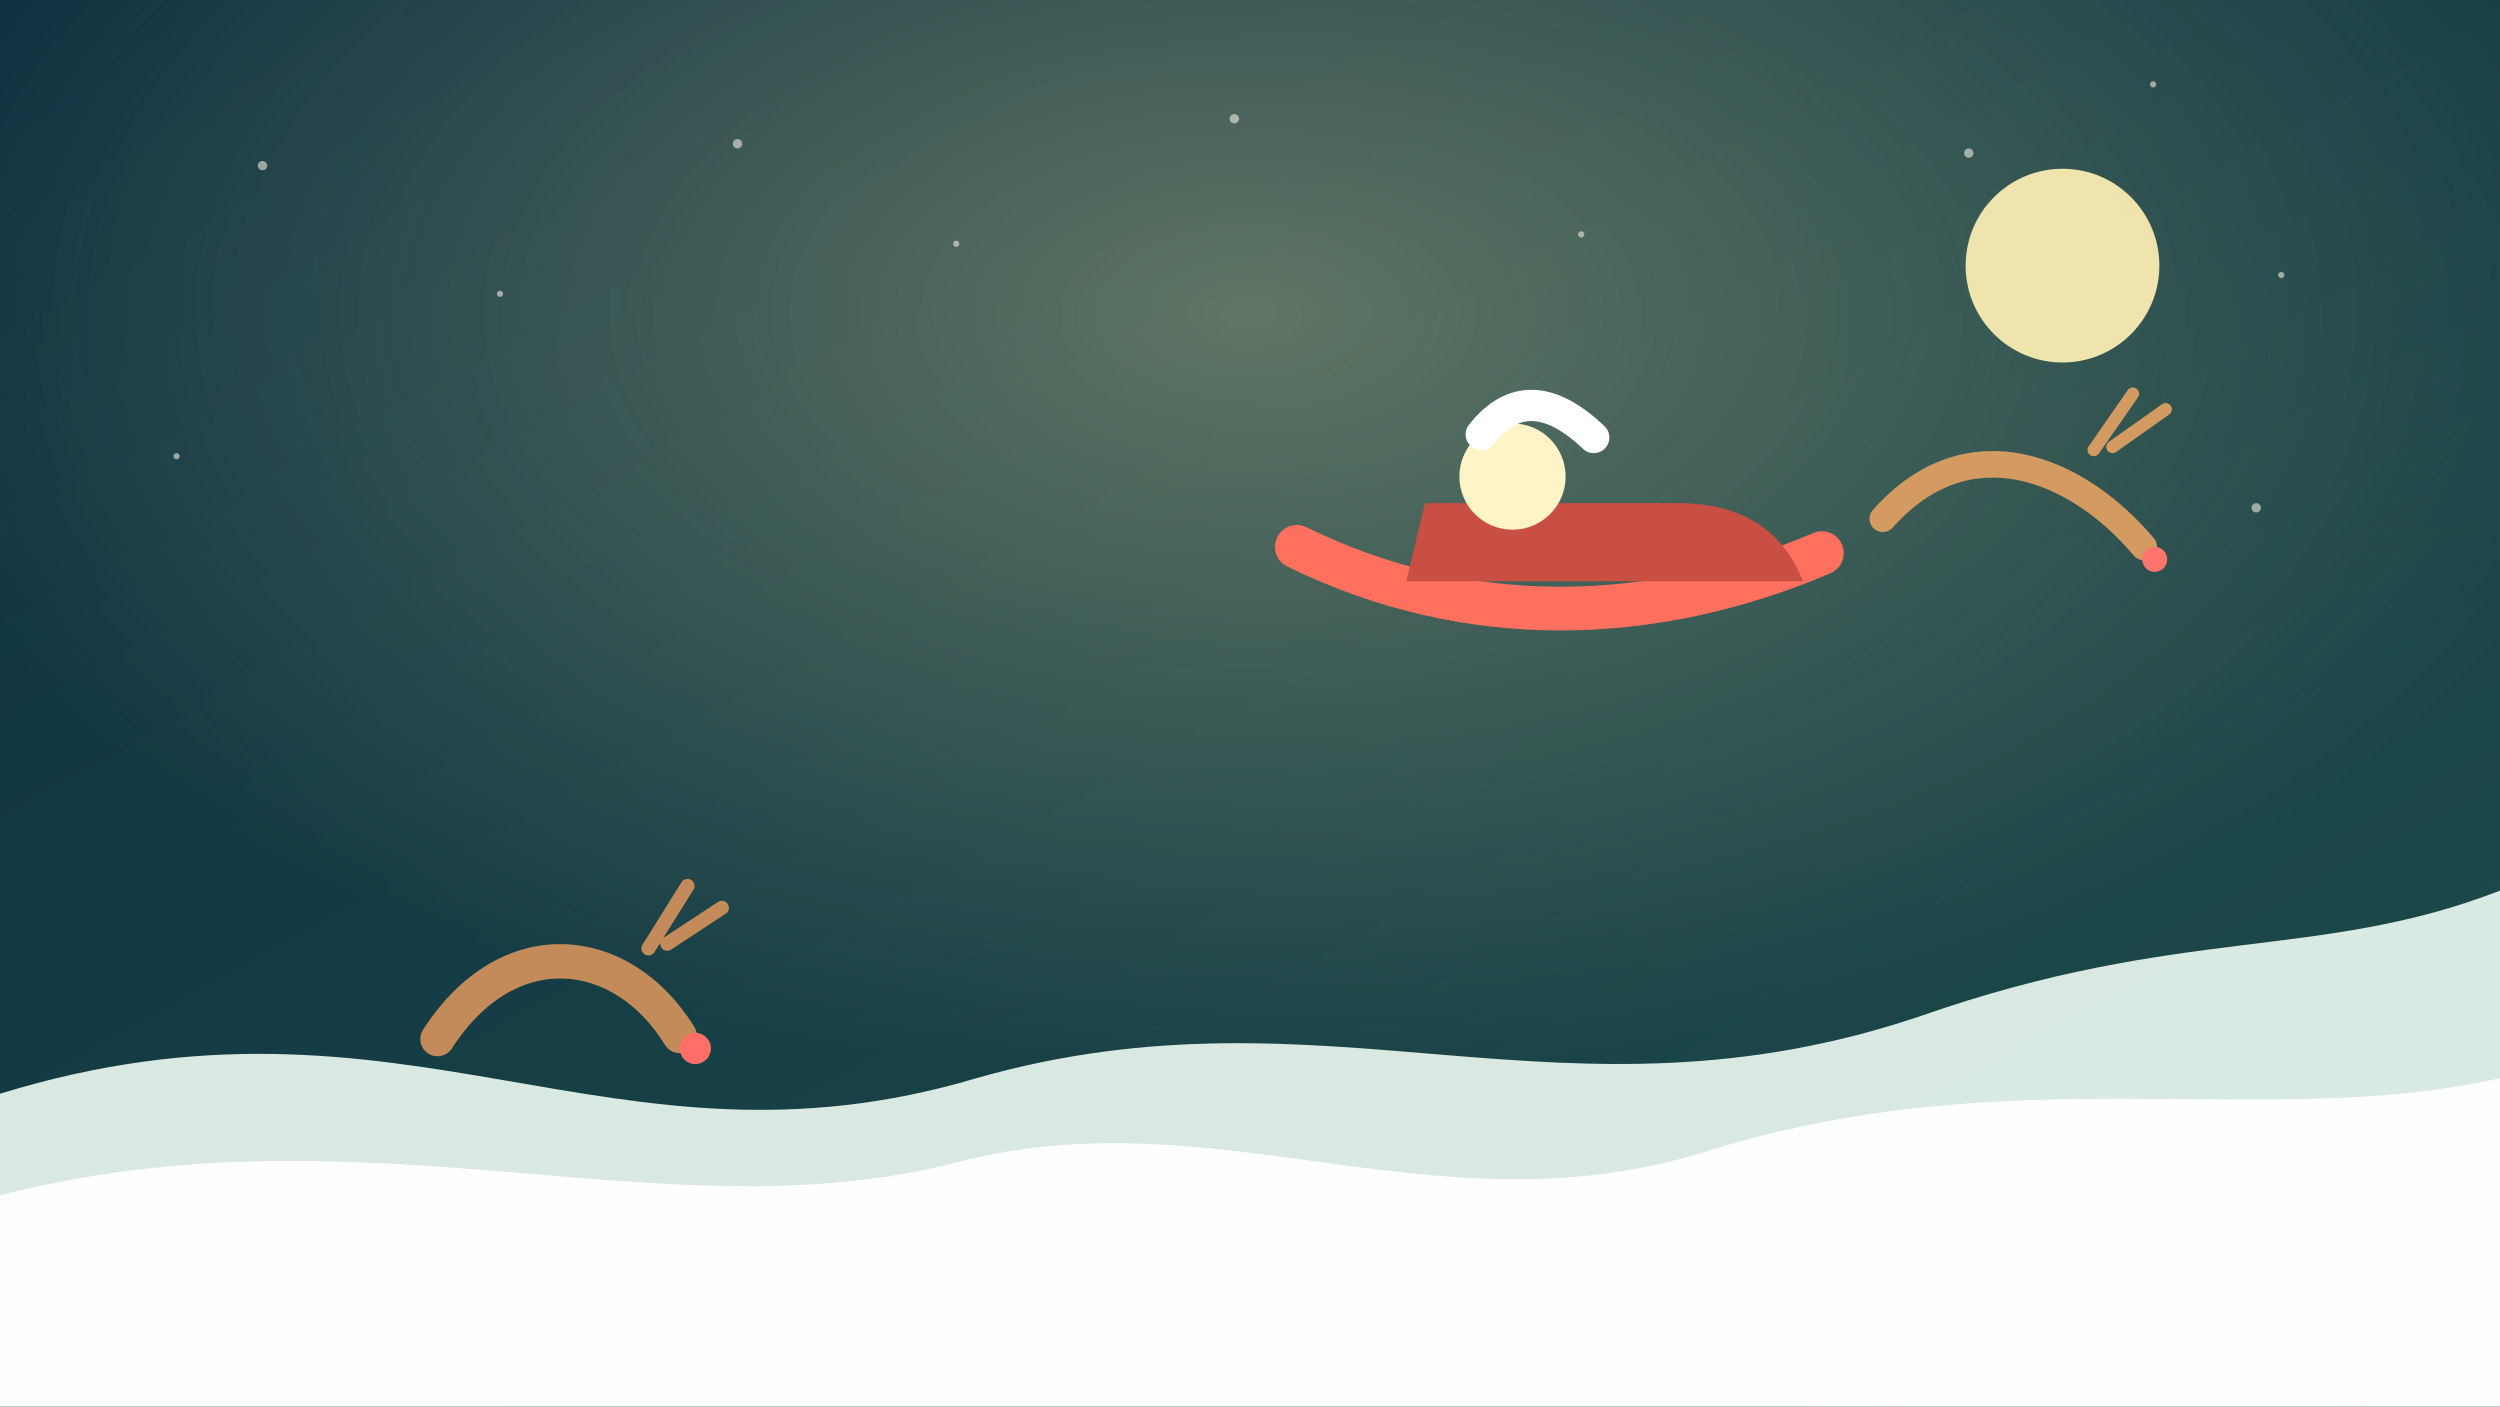
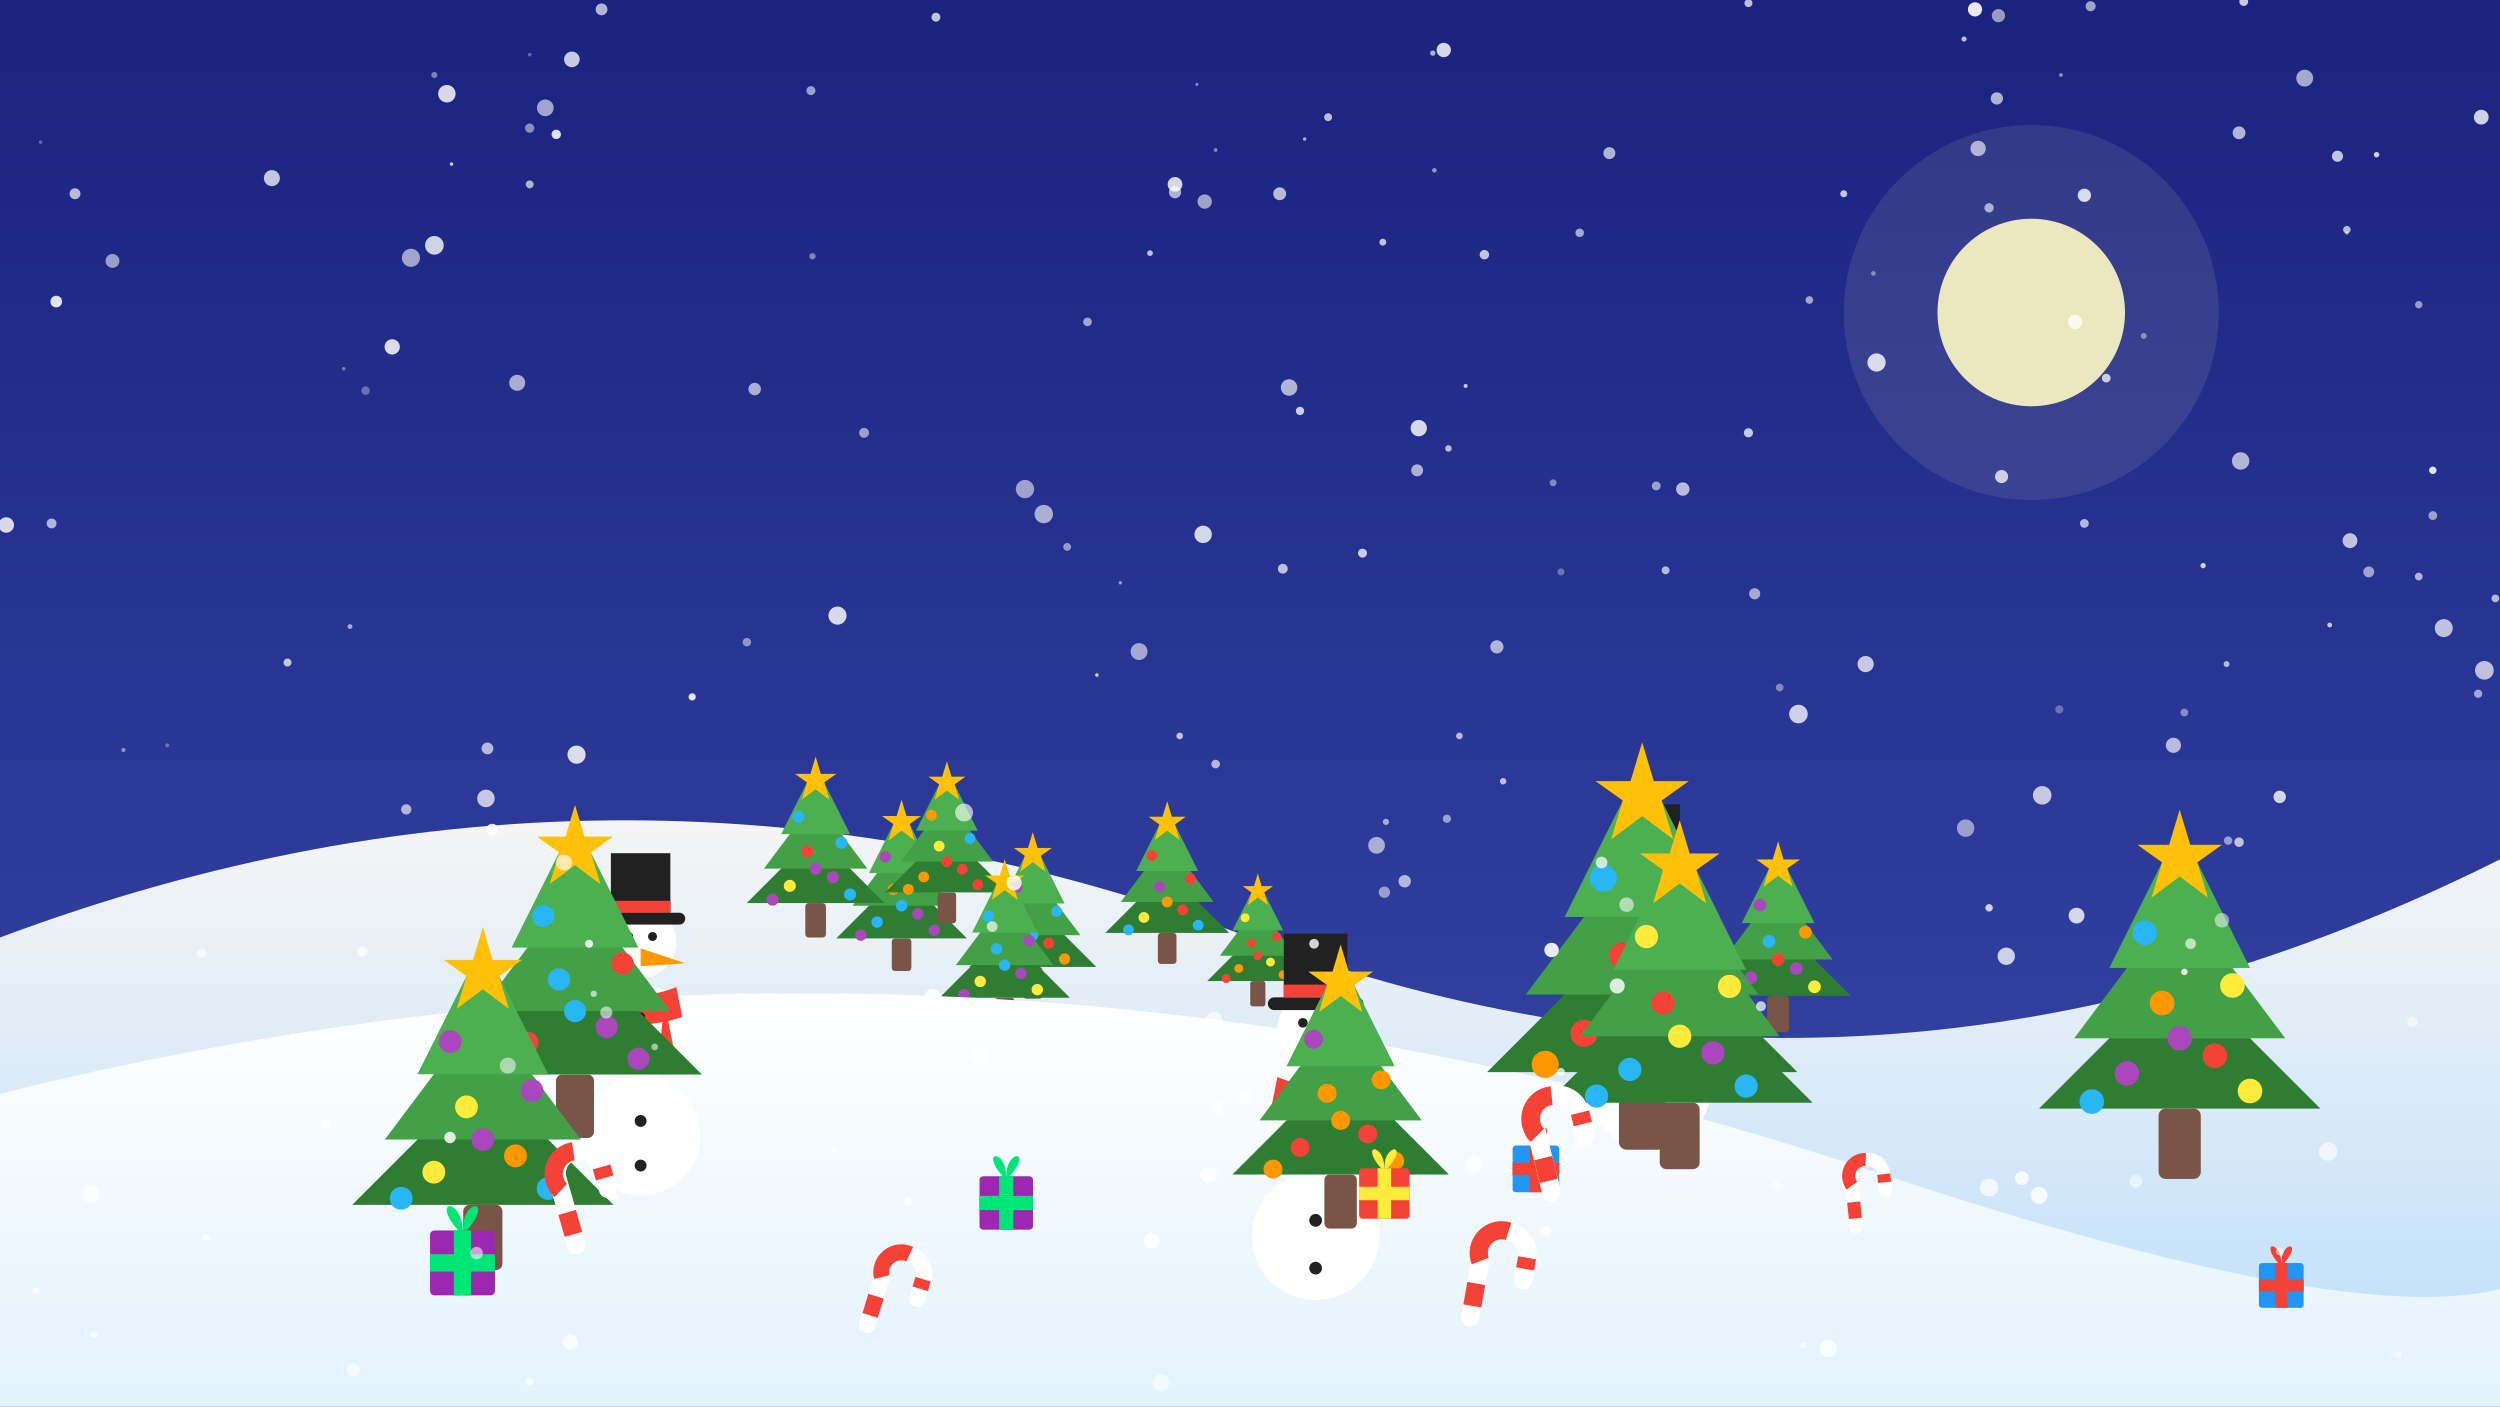
<svg xmlns="http://www.w3.org/2000/svg" viewBox="0 0 1600 900" preserveAspectRatio="xMidYMid slice">
  <defs>
-     <linearGradient id="sky" x1="0" y1="0" x2="1" y2="1">
-       <stop offset="0" stop-color="#0d3040" />
-       <stop offset="1" stop-color="#204d4b" />
+     <linearGradient id="bg5" x1="0" y1="0" x2="0" y2="1">
+       <stop offset="0%" stop-color="#1A237E" />
+       <stop offset="100%" stop-color="#3949AB" />
    </linearGradient>
-     <radialGradient id="glow" cx="50%" cy="22%" r="55%">
-       <stop offset="0" stop-color="#fff1aa" stop-opacity=".32" />
-       <stop offset="1" stop-color="#fff1aa" stop-opacity="0" />
-     </radialGradient>
-     <filter id="soft">
-       <feGaussianBlur stdDeviation="10" />
-     </filter>
+     <linearGradient id="hill15" x1="0" y1="0" x2="0" y2="1">
+       <stop offset="0%" stop-color="#FFFFFF" />
+       <stop offset="100%" stop-color="#E3F2FD" />
+     </linearGradient>
+     <linearGradient id="hill25" x1="0" y1="0" x2="0" y2="1">
+       <stop offset="0%" stop-color="#F5F5F5" />
+       <stop offset="100%" stop-color="#BBDEFB" />
+     </linearGradient>
  </defs>
-   <rect width="1600" height="900" fill="url(#sky)" />
-   <rect width="1600" height="900" fill="url(#glow)" />
-   <g opacity=".55" fill="#fff8e9">
-     <circle cx="168" cy="106" r="3" />
-     <circle cx="320" cy="188" r="2" />
-     <circle cx="472" cy="92" r="3" />
-     <circle cx="612" cy="156" r="2" />
-     <circle cx="790" cy="76" r="3" />
-     <circle cx="1012" cy="150" r="2" />
-     <circle cx="1260" cy="98" r="3" />
-     <circle cx="1460" cy="176" r="2" />
-     <circle cx="1378" cy="54" r="2" />
-     <circle cx="113" cy="292" r="2" />
-     <circle cx="1444" cy="325" r="3" />
-   </g>
-   <circle cx="1320" cy="170" r="62" fill="#fff0b5" opacity=".92" />
-   <path d="M0 700 C260 620 390 760 625 690 C850 626 1000 728 1230 650 C1396 592 1484 615 1600 570 L1600 900 L0 900 Z" fill="#e9f7ef" opacity=".92" />
-   <path d="M0 765 C235 705 425 792 612 744 C780 700 920 792 1095 736 C1290 676 1450 724 1600 690 L1600 900 L0 900 Z" fill="#ffffff" opacity=".96" />
-   <g transform="translate(820 250)">
-     <path d="M10 100 C120 154 238 150 346 104" stroke="#ff705e" stroke-width="28" stroke-linecap="round" fill="none" />
-     <path d="M92 72 H254 Q314 72 334 122 H80 Z" fill="#c94f45" />
-     <circle cx="148" cy="55" r="34" fill="#fff3c8" />
-     <path d="M128 28 Q158 -10 200 30" stroke="#fff" stroke-width="20" fill="none" stroke-linecap="round" />
-     <path d="M385 82 C440 20 510 50 552 100" stroke="#d39b61" stroke-width="17" fill="none" stroke-linecap="round" />
-     <path d="M520 38 l25 -36 m-13 34 l34 -24" stroke="#d39b61" stroke-width="8" stroke-linecap="round" />
-     <circle cx="559" cy="108" r="8" fill="#ff756d" />
-   </g>
-   <g transform="translate(280 565)">
-     <path d="M0 100 C45 30 118 38 155 98" stroke="#c38b5a" stroke-width="22" fill="none" stroke-linecap="round" />
-     <path d="M135 42 l25 -40 m-13 37 l35 -23" stroke="#c38b5a" stroke-width="9" stroke-linecap="round" />
-     <circle cx="165" cy="106" r="10" fill="#ff6f68" />
-   </g>
+   <rect width="1600" height="900" fill="url(#bg5)" />
+   <circle cx="1300" cy="200" r="60" fill="#FFF9C4" opacity="0.9" />
+   <circle cx="1300" cy="200" r="120" fill="#FFF9C4" opacity="0.1" />
+   <circle cx="478" cy="411" r="2.727" fill="#FFFFFF" opacity="0.485" />
+   <circle cx="1502" cy="147" r="2.414" fill="#FFFFFF" opacity="0.672" />
+   <circle cx="224" cy="401" r="1.553" fill="#FFFFFF" opacity="0.593" />
+   <circle cx="1257" cy="25" r="1.623" fill="#FFFFFF" opacity="0.727" />
+   <circle cx="289" cy="105" r="1.128" fill="#FFFFFF" opacity="0.788" />
+   <circle cx="1372" cy="215" r="1.9" fill="#FFFFFF" opacity="0.428" />
+   <circle cx="962" cy="500" r="2.074" fill="#FFFFFF" opacity="0.681" />
+   <circle cx="26" cy="91" r="1.132" fill="#FFFFFF" opacity="0.314" />
+   <circle cx="339" cy="35" r="1.187" fill="#FFFFFF" opacity="0.312" />
+   <circle cx="885" cy="155" r="2.209" fill="#FFFFFF" opacity="0.726" />
+   <circle cx="1398" cy="456" r="2.503" fill="#FFFFFF" opacity="0.428" />
+   <circle cx="702" cy="432" r="1.115" fill="#FFFFFF" opacity="0.789" />
+   <circle cx="1491" cy="400" r="1.555" fill="#FFFFFF" opacity="0.738" />
+   <circle cx="717" cy="373" r="1.105" fill="#FFFFFF" opacity="0.524" />
+   <circle cx="599" cy="11" r="2.865" fill="#FFFFFF" opacity="0.726" />
+   <circle cx="339" cy="118" r="2.537" fill="#FFFFFF" opacity="0.643" />
+   <circle cx="1199" cy="175" r="1.492" fill="#FFFFFF" opacity="0.418" />
+   <circle cx="1502" cy="149" r="1.237" fill="#FFFFFF" opacity="0.427" />
+   <circle cx="918" cy="109" r="1.458" fill="#FFFFFF" opacity="0.513" />
+   <circle cx="927" cy="287" r="2.108" fill="#FFFFFF" opacity="0.672" />
+   <circle cx="1521" cy="99" r="1.75" fill="#FFFFFF" opacity="0.783" />
+   <circle cx="736" cy="162" r="1.823" fill="#FFFFFF" opacity="0.715" />
+   <circle cx="994" cy="309" r="2.231" fill="#FFFFFF" opacity="0.431" />
+   <circle cx="1319" cy="48" r="1.251" fill="#FFFFFF" opacity="0.472" />
+   <circle cx="1348" cy="242" r="2.778" fill="#FFFFFF" opacity="0.738" />
+   <circle cx="766" cy="54" r="1.015" fill="#FFFFFF" opacity="0.471" />
+   <circle cx="1548" cy="195" r="2.366" fill="#FFFFFF" opacity="0.533" />
+   <circle cx="79" cy="480" r="1.376" fill="#FFFFFF" opacity="0.457" />
+   <circle cx="835" cy="89" r="1.124" fill="#FFFFFF" opacity="0.639" />
+   <circle cx="1180" cy="124" r="2.255" fill="#FFFFFF" opacity="0.738" />
+   <circle cx="278" cy="48" r="1.982" fill="#FFFFFF" opacity="0.433" />
+   <circle cx="520" cy="164" r="2.028" fill="#FFFFFF" opacity="0.432" />
+   <circle cx="1425" cy="425" r="1.9" fill="#FFFFFF" opacity="0.662" />
+   <circle cx="220" cy="236" r="1.132" fill="#FFFFFF" opacity="0.394" />
+   <circle cx="339" cy="82" r="2.967" fill="#FFFFFF" opacity="0.48" />
+   <circle cx="1011" cy="149" r="2.728" fill="#FFFFFF" opacity="0.594" />
+   <circle cx="832" cy="263" r="2.65" fill="#FFFFFF" opacity="0.769" />
+   <circle cx="107" cy="477" r="1.227" fill="#FFFFFF" opacity="0.327" />
+   <circle cx="917" cy="34" r="1.715" fill="#FFFFFF" opacity="0.648" />
+   <circle cx="683" cy="350" r="2.509" fill="#FFFFFF" opacity="0.52" />
+   <circle cx="938" cy="247" r="1.294" fill="#FFFFFF" opacity="0.75" />
+   <circle cx="778" cy="489" r="2.761" fill="#FFFFFF" opacity="0.647" />
+   <circle cx="1318" cy="454" r="2.594" fill="#FFFFFF" opacity="0.311" />
+   <circle cx="1158" cy="192" r="2.452" fill="#FFFFFF" opacity="0.583" />
+   <circle cx="778" cy="96" r="1.208" fill="#FFFFFF" opacity="0.45" />
+   <circle cx="234" cy="250" r="2.705" fill="#FFFFFF" opacity="0.329" />
+   <circle cx="1410" cy="362" r="1.703" fill="#FFFFFF" opacity="0.78" />
+   <circle cx="850" cy="75" r="2.546" fill="#FFFFFF" opacity="0.694" />
+   <circle cx="999" cy="366" r="2.237" fill="#FFFFFF" opacity="0.328" />
+   <circle cx="1139" cy="440" r="2.464" fill="#FFFFFF" opacity="0.421" />
+   <path d="M 0 600 Q 400 450 800 600 T 1600 550 L 1600 900 L 0 900 Z" fill="url(#hill25)" />
+   <g transform="translate(577,611) scale(1.044439)">
+     <rect x="-6" y="-10" width="12" height="20" fill="#795548" rx="2" />
+     <path d="M -40 -10 L 40 -10 L 0 -50 Z" fill="#2E7D32" />
+     <path d="M -30 -30 L 30 -30 L 0 -70 Z" fill="#43A047" />
+     <path d="M -20 -50 L 20 -50 L 0 -90 Z" fill="#4CAF50" />
+     <circle cx="-15" cy="-20" r="3.5" fill="#29B6F6" />
+     <circle cx="10" cy="-25" r="3.5" fill="#AB47BC" />
+     <circle cx="-5" cy="-40" r="3.5" fill="#FF9800" />
+     <circle cx="15" cy="-45" r="3.5" fill="#FF9800" />
+     <circle cx="-10" cy="-60" r="3.5" fill="#AB47BC" />
+     <circle cx="0" cy="-30" r="3.5" fill="#29B6F6" />
+     <circle cx="20" cy="-15" r="3.5" fill="#AB47BC" />
+     <circle cx="-25" cy="-12" r="3.5" fill="#AB47BC" />
+     <polygon points="0,-95 3,-85 12,-85 5,-80 8,-70 0,-76 -8,-70 -5,-80 -12,-85 -3,-85" fill="#FFC107" />
+   </g>
+   <g transform="translate(661,629) scale(1.015672)">
+     <rect x="-6" y="-10" width="12" height="20" fill="#795548" rx="2" />
+     <path d="M -40 -10 L 40 -10 L 0 -50 Z" fill="#2E7D32" />
+     <path d="M -30 -30 L 30 -30 L 0 -70 Z" fill="#43A047" />
+     <path d="M -20 -50 L 20 -50 L 0 -90 Z" fill="#4CAF50" />
+     <circle cx="-15" cy="-20" r="3.5" fill="#FF9800" />
+     <circle cx="10" cy="-25" r="3.5" fill="#F44336" />
+     <circle cx="-5" cy="-40" r="3.5" fill="#F44336" />
+     <circle cx="15" cy="-45" r="3.5" fill="#29B6F6" />
+     <circle cx="-10" cy="-60" r="3.5" fill="#AB47BC" />
+     <circle cx="0" cy="-30" r="3.5" fill="#29B6F6" />
+     <circle cx="20" cy="-15" r="3.5" fill="#FF9800" />
+     <circle cx="-25" cy="-12" r="3.5" fill="#FFEB3B" />
+     <polygon points="0,-95 3,-85 12,-85 5,-80 8,-70 0,-76 -8,-70 -5,-80 -12,-85 -3,-85" fill="#FFC107" />
+   </g>
+   <g transform="translate(606,581) scale(0.9872907)">
+     <rect x="-6" y="-10" width="12" height="20" fill="#795548" rx="2" />
+     <path d="M -40 -10 L 40 -10 L 0 -50 Z" fill="#2E7D32" />
+     <path d="M -30 -30 L 30 -30 L 0 -70 Z" fill="#43A047" />
+     <path d="M -20 -50 L 20 -50 L 0 -90 Z" fill="#4CAF50" />
+     <circle cx="-15" cy="-20" r="3.5" fill="#FF9800" />
+     <circle cx="10" cy="-25" r="3.5" fill="#F44336" />
+     <circle cx="-5" cy="-40" r="3.5" fill="#FFEB3B" />
+     <circle cx="15" cy="-45" r="3.5" fill="#29B6F6" />
+     <circle cx="-10" cy="-60" r="3.5" fill="#FF9800" />
+     <circle cx="0" cy="-30" r="3.5" fill="#F44336" />
+     <circle cx="20" cy="-15" r="3.5" fill="#F44336" />
+     <circle cx="-25" cy="-12" r="3.5" fill="#FF9800" />
+     <polygon points="0,-95 3,-85 12,-85 5,-80 8,-70 0,-76 -8,-70 -5,-80 -12,-85 -3,-85" fill="#FFC107" />
+   </g>
+   <g transform="translate(805,636) scale(0.810465)">
+     <rect x="-6" y="-10" width="12" height="20" fill="#795548" rx="2" />
+     <path d="M -40 -10 L 40 -10 L 0 -50 Z" fill="#2E7D32" />
+     <path d="M -30 -30 L 30 -30 L 0 -70 Z" fill="#43A047" />
+     <path d="M -20 -50 L 20 -50 L 0 -90 Z" fill="#4CAF50" />
+     <circle cx="-15" cy="-20" r="3.5" fill="#FF9800" />
+     <circle cx="10" cy="-25" r="3.5" fill="#FFEB3B" />
+     <circle cx="-5" cy="-40" r="3.5" fill="#F44336" />
+     <circle cx="15" cy="-45" r="3.5" fill="#F44336" />
+     <circle cx="-10" cy="-60" r="3.5" fill="#FFEB3B" />
+     <circle cx="0" cy="-30" r="3.5" fill="#F44336" />
+     <circle cx="20" cy="-15" r="3.5" fill="#FF9800" />
+     <circle cx="-25" cy="-12" r="3.5" fill="#F44336" />
+     <polygon points="0,-95 3,-85 12,-85 5,-80 8,-70 0,-76 -8,-70 -5,-80 -12,-85 -3,-85" fill="#FFC107" />
+   </g>
+   <g transform="translate(1138,649) scale(1.163895)">
+     <rect x="-6" y="-10" width="12" height="20" fill="#795548" rx="2" />
+     <path d="M -40 -10 L 40 -10 L 0 -50 Z" fill="#2E7D32" />
+     <path d="M -30 -30 L 30 -30 L 0 -70 Z" fill="#43A047" />
+     <path d="M -20 -50 L 20 -50 L 0 -90 Z" fill="#4CAF50" />
+     <circle cx="-15" cy="-20" r="3.5" fill="#AB47BC" />
+     <circle cx="10" cy="-25" r="3.5" fill="#AB47BC" />
+     <circle cx="-5" cy="-40" r="3.5" fill="#29B6F6" />
+     <circle cx="15" cy="-45" r="3.5" fill="#FF9800" />
+     <circle cx="-10" cy="-60" r="3.5" fill="#AB47BC" />
+     <circle cx="0" cy="-30" r="3.5" fill="#F44336" />
+     <circle cx="20" cy="-15" r="3.5" fill="#FFEB3B" />
+     <circle cx="-25" cy="-12" r="3.5" fill="#FFEB3B" />
+     <polygon points="0,-95 3,-85 12,-85 5,-80 8,-70 0,-76 -8,-70 -5,-80 -12,-85 -3,-85" fill="#FFC107" />
+   </g>
+   <g transform="translate(747,607) scale(0.9915029)">
+     <rect x="-6" y="-10" width="12" height="20" fill="#795548" rx="2" />
+     <path d="M -40 -10 L 40 -10 L 0 -50 Z" fill="#2E7D32" />
+     <path d="M -30 -30 L 30 -30 L 0 -70 Z" fill="#43A047" />
+     <path d="M -20 -50 L 20 -50 L 0 -90 Z" fill="#4CAF50" />
+     <circle cx="-15" cy="-20" r="3.5" fill="#FFEB3B" />
+     <circle cx="10" cy="-25" r="3.5" fill="#F44336" />
+     <circle cx="-5" cy="-40" r="3.5" fill="#AB47BC" />
+     <circle cx="15" cy="-45" r="3.5" fill="#F44336" />
+     <circle cx="-10" cy="-60" r="3.5" fill="#F44336" />
+     <circle cx="0" cy="-30" r="3.5" fill="#FF9800" />
+     <circle cx="20" cy="-15" r="3.5" fill="#29B6F6" />
+     <circle cx="-25" cy="-12" r="3.5" fill="#29B6F6" />
+     <polygon points="0,-95 3,-85 12,-85 5,-80 8,-70 0,-76 -8,-70 -5,-80 -12,-85 -3,-85" fill="#FFC107" />
+   </g>
+   <g transform="translate(522,589) scale(1.102732)">
+     <rect x="-6" y="-10" width="12" height="20" fill="#795548" rx="2" />
+     <path d="M -40 -10 L 40 -10 L 0 -50 Z" fill="#2E7D32" />
+     <path d="M -30 -30 L 30 -30 L 0 -70 Z" fill="#43A047" />
+     <path d="M -20 -50 L 20 -50 L 0 -90 Z" fill="#4CAF50" />
+     <circle cx="-15" cy="-20" r="3.5" fill="#FFEB3B" />
+     <circle cx="10" cy="-25" r="3.5" fill="#AB47BC" />
+     <circle cx="-5" cy="-40" r="3.5" fill="#F44336" />
+     <circle cx="15" cy="-45" r="3.5" fill="#29B6F6" />
+     <circle cx="-10" cy="-60" r="3.5" fill="#29B6F6" />
+     <circle cx="0" cy="-30" r="3.5" fill="#AB47BC" />
+     <circle cx="20" cy="-15" r="3.5" fill="#29B6F6" />
+     <circle cx="-25" cy="-12" r="3.5" fill="#AB47BC" />
+     <polygon points="0,-95 3,-85 12,-85 5,-80 8,-70 0,-76 -8,-70 -5,-80 -12,-85 -3,-85" fill="#FFC107" />
+   </g>
+   <g transform="translate(643,649) scale(1.043159)">
+     <rect x="-6" y="-10" width="12" height="20" fill="#795548" rx="2" />
+     <path d="M -40 -10 L 40 -10 L 0 -50 Z" fill="#2E7D32" />
+     <path d="M -30 -30 L 30 -30 L 0 -70 Z" fill="#43A047" />
+     <path d="M -20 -50 L 20 -50 L 0 -90 Z" fill="#4CAF50" />
+     <circle cx="-15" cy="-20" r="3.5" fill="#FFEB3B" />
+     <circle cx="10" cy="-25" r="3.5" fill="#AB47BC" />
+     <circle cx="-5" cy="-40" r="3.5" fill="#29B6F6" />
+     <circle cx="15" cy="-45" r="3.5" fill="#AB47BC" />
+     <circle cx="-10" cy="-60" r="3.5" fill="#29B6F6" />
+     <circle cx="0" cy="-30" r="3.5" fill="#29B6F6" />
+     <circle cx="20" cy="-15" r="3.5" fill="#FFEB3B" />
+     <circle cx="-25" cy="-12" r="3.5" fill="#AB47BC" />
+     <polygon points="0,-95 3,-85 12,-85 5,-80 8,-70 0,-76 -8,-70 -5,-80 -12,-85 -3,-85" fill="#FFC107" />
+   </g>
+   <path d="M 0 700 Q 600 550 1200 750 T 1600 650 L 1600 900 L 0 900 Z" fill="url(#hill15)" />
+   <g transform="translate(1056,736) scale(1.923582)">
+     <circle cx="0" cy="-20" r="20" fill="#FFFFFF" />
+     <circle cx="0" cy="-55" r="16" fill="#FFFFFF" />
+     <circle cx="0" cy="-85" r="12" fill="#FFFFFF" />
+     <rect x="-15" y="-95" width="30" height="4" fill="#212121" rx="2" />
+     <rect x="-10" y="-115" width="20" height="20" fill="#212121" />
+     <rect x="-10" y="-99" width="20" height="4" fill="#F44336" />
+     <circle cx="-4" cy="-87" r="1.5" fill="#212121" />
+     <circle cx="4" cy="-87" r="1.5" fill="#212121" />
+     <path d="M 0 -83 L 15 -78 L 0 -77 Z" fill="#FF9800" />
+     <path d="M -12 -70 Q 0 -65 12 -70 L 14 -60 Q 0 -55 -14 -60 Z" fill="#F44336" />
+     <path d="M 8 -65 L 12 -45 L 6 -45 Z" fill="#F44336" />
+     <circle cx="0" cy="-60" r="1.5" fill="#212121" />
+     <circle cx="0" cy="-50" r="1.5" fill="#212121" />
+     <circle cx="0" cy="-25" r="2" fill="#212121" />
+     <circle cx="0" cy="-10" r="2" fill="#212121" />
+   </g>
+   <g transform="translate(842,832) scale(2.038878)">
+     <circle cx="0" cy="-20" r="20" fill="#FFFFFF" />
+     <circle cx="0" cy="-55" r="16" fill="#FFFFFF" />
+     <circle cx="0" cy="-85" r="12" fill="#FFFFFF" />
+     <rect x="-15" y="-95" width="30" height="4" fill="#212121" rx="2" />
+     <rect x="-10" y="-115" width="20" height="20" fill="#212121" />
+     <rect x="-10" y="-99" width="20" height="4" fill="#F44336" />
+     <circle cx="-4" cy="-87" r="1.5" fill="#212121" />
+     <circle cx="4" cy="-87" r="1.5" fill="#212121" />
+     <path d="M 0 -83 L 15 -78 L 0 -77 Z" fill="#FF9800" />
+     <path d="M -12 -70 Q 0 -65 12 -70 L 14 -60 Q 0 -55 -14 -60 Z" fill="#F44336" />
+     <path d="M 8 -65 L 12 -45 L 6 -45 Z" fill="#F44336" />
+     <circle cx="0" cy="-60" r="1.5" fill="#212121" />
+     <circle cx="0" cy="-50" r="1.5" fill="#212121" />
+     <circle cx="0" cy="-25" r="2" fill="#212121" />
+     <circle cx="0" cy="-10" r="2" fill="#212121" />
+   </g>
+   <g transform="translate(410,765) scale(1.903866)">
+     <circle cx="0" cy="-20" r="20" fill="#FFFFFF" />
+     <circle cx="0" cy="-55" r="16" fill="#FFFFFF" />
+     <circle cx="0" cy="-85" r="12" fill="#FFFFFF" />
+     <rect x="-15" y="-95" width="30" height="4" fill="#212121" rx="2" />
+     <rect x="-10" y="-115" width="20" height="20" fill="#212121" />
+     <rect x="-10" y="-99" width="20" height="4" fill="#F44336" />
+     <circle cx="-4" cy="-87" r="1.5" fill="#212121" />
+     <circle cx="4" cy="-87" r="1.5" fill="#212121" />
+     <path d="M 0 -83 L 15 -78 L 0 -77 Z" fill="#FF9800" />
+     <path d="M -12 -70 Q 0 -65 12 -70 L 14 -60 Q 0 -55 -14 -60 Z" fill="#F44336" />
+     <path d="M 8 -65 L 12 -45 L 6 -45 Z" fill="#F44336" />
+     <circle cx="0" cy="-60" r="1.5" fill="#212121" />
+     <circle cx="0" cy="-50" r="1.5" fill="#212121" />
+     <circle cx="0" cy="-25" r="2" fill="#212121" />
+     <circle cx="0" cy="-10" r="2" fill="#212121" />
+   </g>
+   <g transform="translate(858,769) scale(1.731454)">
+     <rect x="-6" y="-10" width="12" height="20" fill="#795548" rx="2" />
+     <path d="M -40 -10 L 40 -10 L 0 -50 Z" fill="#2E7D32" />
+     <path d="M -30 -30 L 30 -30 L 0 -70 Z" fill="#43A047" />
+     <path d="M -20 -50 L 20 -50 L 0 -90 Z" fill="#4CAF50" />
+     <circle cx="-15" cy="-20" r="3.5" fill="#F44336" />
+     <circle cx="10" cy="-25" r="3.5" fill="#F44336" />
+     <circle cx="-5" cy="-40" r="3.5" fill="#FF9800" />
+     <circle cx="15" cy="-45" r="3.5" fill="#FF9800" />
+     <circle cx="-10" cy="-60" r="3.5" fill="#AB47BC" />
+     <circle cx="0" cy="-30" r="3.5" fill="#FF9800" />
+     <circle cx="20" cy="-15" r="3.5" fill="#FF9800" />
+     <circle cx="-25" cy="-12" r="3.5" fill="#FF9800" />
+     <polygon points="0,-95 3,-85 12,-85 5,-80 8,-70 0,-76 -8,-70 -5,-80 -12,-85 -3,-85" fill="#FFC107" />
+   </g>
+   <g transform="translate(1051,711) scale(2.483052)">
+     <rect x="-6" y="-10" width="12" height="20" fill="#795548" rx="2" />
+     <path d="M -40 -10 L 40 -10 L 0 -50 Z" fill="#2E7D32" />
+     <path d="M -30 -30 L 30 -30 L 0 -70 Z" fill="#43A047" />
+     <path d="M -20 -50 L 20 -50 L 0 -90 Z" fill="#4CAF50" />
+     <circle cx="-15" cy="-20" r="3.5" fill="#F44336" />
+     <circle cx="10" cy="-25" r="3.5" fill="#FF9800" />
+     <circle cx="-5" cy="-40" r="3.5" fill="#F44336" />
+     <circle cx="15" cy="-45" r="3.5" fill="#AB47BC" />
+     <circle cx="-10" cy="-60" r="3.5" fill="#29B6F6" />
+     <circle cx="0" cy="-30" r="3.5" fill="#FF9800" />
+     <circle cx="20" cy="-15" r="3.5" fill="#AB47BC" />
+     <circle cx="-25" cy="-12" r="3.5" fill="#FF9800" />
+     <polygon points="0,-95 3,-85 12,-85 5,-80 8,-70 0,-76 -8,-70 -5,-80 -12,-85 -3,-85" fill="#FFC107" />
+   </g>
+   <g transform="translate(368,708) scale(2.030318)">
+     <rect x="-6" y="-10" width="12" height="20" fill="#795548" rx="2" />
+     <path d="M -40 -10 L 40 -10 L 0 -50 Z" fill="#2E7D32" />
+     <path d="M -30 -30 L 30 -30 L 0 -70 Z" fill="#43A047" />
+     <path d="M -20 -50 L 20 -50 L 0 -90 Z" fill="#4CAF50" />
+     <circle cx="-15" cy="-20" r="3.5" fill="#F44336" />
+     <circle cx="10" cy="-25" r="3.5" fill="#AB47BC" />
+     <circle cx="-5" cy="-40" r="3.5" fill="#29B6F6" />
+     <circle cx="15" cy="-45" r="3.5" fill="#F44336" />
+     <circle cx="-10" cy="-60" r="3.5" fill="#29B6F6" />
+     <circle cx="0" cy="-30" r="3.5" fill="#29B6F6" />
+     <circle cx="20" cy="-15" r="3.5" fill="#AB47BC" />
+     <circle cx="-25" cy="-12" r="3.5" fill="#29B6F6" />
+     <polygon points="0,-95 3,-85 12,-85 5,-80 8,-70 0,-76 -8,-70 -5,-80 -12,-85 -3,-85" fill="#FFC107" />
+   </g>
+   <g transform="translate(1395,732) scale(2.250687)">
+     <rect x="-6" y="-10" width="12" height="20" fill="#795548" rx="2" />
+     <path d="M -40 -10 L 40 -10 L 0 -50 Z" fill="#2E7D32" />
+     <path d="M -30 -30 L 30 -30 L 0 -70 Z" fill="#43A047" />
+     <path d="M -20 -50 L 20 -50 L 0 -90 Z" fill="#4CAF50" />
+     <circle cx="-15" cy="-20" r="3.5" fill="#AB47BC" />
+     <circle cx="10" cy="-25" r="3.5" fill="#F44336" />
+     <circle cx="-5" cy="-40" r="3.5" fill="#FF9800" />
+     <circle cx="15" cy="-45" r="3.5" fill="#FFEB3B" />
+     <circle cx="-10" cy="-60" r="3.5" fill="#29B6F6" />
+     <circle cx="0" cy="-30" r="3.5" fill="#AB47BC" />
+     <circle cx="20" cy="-15" r="3.5" fill="#FFEB3B" />
+     <circle cx="-25" cy="-12" r="3.5" fill="#29B6F6" />
+     <polygon points="0,-95 3,-85 12,-85 5,-80 8,-70 0,-76 -8,-70 -5,-80 -12,-85 -3,-85" fill="#FFC107" />
+   </g>
+   <g transform="translate(309,792) scale(2.090202)">
+     <rect x="-6" y="-10" width="12" height="20" fill="#795548" rx="2" />
+     <path d="M -40 -10 L 40 -10 L 0 -50 Z" fill="#2E7D32" />
+     <path d="M -30 -30 L 30 -30 L 0 -70 Z" fill="#43A047" />
+     <path d="M -20 -50 L 20 -50 L 0 -90 Z" fill="#4CAF50" />
+     <circle cx="-15" cy="-20" r="3.5" fill="#FFEB3B" />
+     <circle cx="10" cy="-25" r="3.5" fill="#FF9800" />
+     <circle cx="-5" cy="-40" r="3.5" fill="#FFEB3B" />
+     <circle cx="15" cy="-45" r="3.5" fill="#AB47BC" />
+     <circle cx="-10" cy="-60" r="3.5" fill="#AB47BC" />
+     <circle cx="0" cy="-30" r="3.5" fill="#AB47BC" />
+     <circle cx="20" cy="-15" r="3.5" fill="#29B6F6" />
+     <circle cx="-25" cy="-12" r="3.5" fill="#29B6F6" />
+     <polygon points="0,-95 3,-85 12,-85 5,-80 8,-70 0,-76 -8,-70 -5,-80 -12,-85 -3,-85" fill="#FFC107" />
+   </g>
+   <g transform="translate(1075,727) scale(2.126765)">
+     <rect x="-6" y="-10" width="12" height="20" fill="#795548" rx="2" />
+     <path d="M -40 -10 L 40 -10 L 0 -50 Z" fill="#2E7D32" />
+     <path d="M -30 -30 L 30 -30 L 0 -70 Z" fill="#43A047" />
+     <path d="M -20 -50 L 20 -50 L 0 -90 Z" fill="#4CAF50" />
+     <circle cx="-15" cy="-20" r="3.5" fill="#29B6F6" />
+     <circle cx="10" cy="-25" r="3.5" fill="#AB47BC" />
+     <circle cx="-5" cy="-40" r="3.5" fill="#F44336" />
+     <circle cx="15" cy="-45" r="3.5" fill="#FFEB3B" />
+     <circle cx="-10" cy="-60" r="3.5" fill="#FFEB3B" />
+     <circle cx="0" cy="-30" r="3.5" fill="#FFEB3B" />
+     <circle cx="20" cy="-15" r="3.5" fill="#29B6F6" />
+     <circle cx="-25" cy="-12" r="3.5" fill="#29B6F6" />
+     <polygon points="0,-95 3,-85 12,-85 5,-80 8,-70 0,-76 -8,-70 -5,-80 -12,-85 -3,-85" fill="#FFC107" />
+   </g>
+   <g transform="translate(296,829) scale(1.383623)">
+     <rect x="-15" y="-30" width="30" height="30" fill="#9C27B0" rx="2" />
+     <rect x="-4" y="-30" width="8" height="30" fill="#00E676" />
+     <rect x="-15" y="-19" width="30" height="8" fill="#00E676" />
+     <path d="M -2 -30 C -15 -45 0 -45 0 -30 Z" fill="#00E676" />
+     <path d="M 2 -30 C 15 -45 0 -45 0 -30 Z" fill="#00E676" />
+   </g>
+   <g transform="translate(1188,785) scale(1.050827) rotate(-6)">
+     <path d="M 0 0 L 0 -30 A 10 10 0 0 1 20 -30 L 20 -20" fill="none" stroke="#FFFFFF" stroke-width="8" stroke-linecap="round" />
+     <path d="M 0 -5 L 0 -15" stroke="#F44336" stroke-width="8" />
+     <path d="M 0 -25 A 10 10 0 0 1 10 -40" stroke="#F44336" stroke-width="8" fill="none" />
+     <path d="M 20 -30 L 20 -25" stroke="#F44336" stroke-width="8" />
+   </g>
+   <g transform="translate(983,763) scale(0.994626)">
+     <rect x="-15" y="-30" width="30" height="30" fill="#2196F3" rx="2" />
+     <rect x="-4" y="-30" width="8" height="30" fill="#F44336" />
+     <rect x="-15" y="-19" width="30" height="8" fill="#F44336" />
+     <path d="M -2 -30 C -15 -45 0 -45 0 -30 Z" fill="#F44336" />
+     <path d="M 2 -30 C 15 -45 0 -45 0 -30 Z" fill="#F44336" />
+   </g>
+   <g transform="translate(941,843) scale(1.458355) rotate(10)">
+     <path d="M 0 0 L 0 -30 A 10 10 0 0 1 20 -30 L 20 -20" fill="none" stroke="#FFFFFF" stroke-width="8" stroke-linecap="round" />
+     <path d="M 0 -5 L 0 -15" stroke="#F44336" stroke-width="8" />
+     <path d="M 0 -25 A 10 10 0 0 1 10 -40" stroke="#F44336" stroke-width="8" fill="none" />
+     <path d="M 20 -30 L 20 -25" stroke="#F44336" stroke-width="8" />
+   </g>
+   <g transform="translate(644,787) scale(1.140195)">
+     <rect x="-15" y="-30" width="30" height="30" fill="#9C27B0" rx="2" />
+     <rect x="-4" y="-30" width="8" height="30" fill="#00E676" />
+     <rect x="-15" y="-19" width="30" height="8" fill="#00E676" />
+     <path d="M -2 -30 C -15 -45 0 -45 0 -30 Z" fill="#00E676" />
+     <path d="M 2 -30 C 15 -45 0 -45 0 -30 Z" fill="#00E676" />
+   </g>
+   <g transform="translate(369,797) scale(1.460107) rotate(-16)">
+     <path d="M 0 0 L 0 -30 A 10 10 0 0 1 20 -30 L 20 -20" fill="none" stroke="#FFFFFF" stroke-width="8" stroke-linecap="round" />
+     <path d="M 0 -5 L 0 -15" stroke="#F44336" stroke-width="8" />
+     <path d="M 0 -25 A 10 10 0 0 1 10 -40" stroke="#F44336" stroke-width="8" fill="none" />
+     <path d="M 20 -30 L 20 -25" stroke="#F44336" stroke-width="8" />
+   </g>
+   <g transform="translate(886,780) scale(1.077183)">
+     <rect x="-15" y="-30" width="30" height="30" fill="#F44336" rx="2" />
+     <rect x="-4" y="-30" width="8" height="30" fill="#FFEB3B" />
+     <rect x="-15" y="-19" width="30" height="8" fill="#FFEB3B" />
+     <path d="M -2 -30 C -15 -45 0 -45 0 -30 Z" fill="#FFEB3B" />
+     <path d="M 2 -30 C 15 -45 0 -45 0 -30 Z" fill="#FFEB3B" />
+   </g>
+   <g transform="translate(993,763) scale(1.499639) rotate(-14)">
+     <path d="M 0 0 L 0 -30 A 10 10 0 0 1 20 -30 L 20 -20" fill="none" stroke="#FFFFFF" stroke-width="8" stroke-linecap="round" />
+     <path d="M 0 -5 L 0 -15" stroke="#F44336" stroke-width="8" />
+     <path d="M 0 -25 A 10 10 0 0 1 10 -40" stroke="#F44336" stroke-width="8" fill="none" />
+     <path d="M 20 -30 L 20 -25" stroke="#F44336" stroke-width="8" />
+   </g>
+   <g transform="translate(1460,837) scale(0.9541286)">
+     <rect x="-15" y="-30" width="30" height="30" fill="#2196F3" rx="2" />
+     <rect x="-4" y="-30" width="8" height="30" fill="#F44336" />
+     <rect x="-15" y="-19" width="30" height="8" fill="#F44336" />
+     <path d="M -2 -30 C -15 -45 0 -45 0 -30 Z" fill="#F44336" />
+     <path d="M 2 -30 C 15 -45 0 -45 0 -30 Z" fill="#F44336" />
+   </g>
+   <g transform="translate(555,848) scale(1.28247) rotate(17)">
+     <path d="M 0 0 L 0 -30 A 10 10 0 0 1 20 -30 L 20 -20" fill="none" stroke="#FFFFFF" stroke-width="8" stroke-linecap="round" />
+     <path d="M 0 -5 L 0 -15" stroke="#F44336" stroke-width="8" />
+     <path d="M 0 -25 A 10 10 0 0 1 10 -40" stroke="#F44336" stroke-width="8" fill="none" />
+     <path d="M 20 -30 L 20 -25" stroke="#F44336" stroke-width="8" />
+   </g>
+   <circle cx="365" cy="859" r="4.958" fill="#FFFFFF" opacity="0.683" />
+   <circle cx="315" cy="531" r="3.789" fill="#FFFFFF" opacity="0.885" />
+   <circle cx="1266" cy="95" r="4.924" fill="#FFFFFF" opacity="0.615" />
+   <circle cx="1426" cy="538" r="2.685" fill="#FFFFFF" opacity="0.508" />
+   <circle cx="1119" cy="2" r="2.569" fill="#FFFFFF" opacity="0.704" />
+   <circle cx="1307" cy="509" r="5.941" fill="#FFFFFF" opacity="0.721" />
+   <circle cx="209" cy="719" r="2.966" fill="#FFFFFF" opacity="0.702" />
+   <circle cx="1535" cy="867" r="2.142" fill="#FFFFFF" opacity="0.662" />
+   <circle cx="656" cy="313" r="5.868" fill="#FFFFFF" opacity="0.548" />
+   <circle cx="278" cy="157" r="5.981" fill="#FFFFFF" opacity="0.792" />
+   <circle cx="251" cy="222" r="4.898" fill="#FFFFFF" opacity="0.833" />
+   <circle cx="1284" cy="612" r="5.559" fill="#FFFFFF" opacity="0.76" />
+   <circle cx="1329" cy="586" r="5.068" fill="#FFFFFF" opacity="0.799" />
+   <circle cx="286" cy="60" r="5.598" fill="#FFFFFF" opacity="0.821" />
+   <circle cx="534" cy="736" r="2.16" fill="#FFFFFF" opacity="0.617" />
+   <circle cx="1137" cy="759" r="3.114" fill="#FFFFFF" opacity="0.501" />
+   <circle cx="72" cy="167" r="4.427" fill="#FFFFFF" opacity="0.548" />
+   <circle cx="1294" cy="754" r="4.373" fill="#FFFFFF" opacity="0.863" />
+   <circle cx="887" cy="526" r="2" fill="#FFFFFF" opacity="0.583" />
+   <circle cx="1588" cy="75" r="4.731" fill="#FFFFFF" opacity="0.789" />
+   <circle cx="1391" cy="477" r="4.852" fill="#FFFFFF" opacity="0.663" />
+   <circle cx="1590" cy="429" r="5.989" fill="#FFFFFF" opacity="0.689" />
+   <circle cx="872" cy="354" r="2.876" fill="#FFFFFF" opacity="0.743" />
+   <circle cx="361" cy="552" r="5.123" fill="#FFFFFF" opacity="0.651" />
+   <circle cx="1436" cy="1" r="2.824" fill="#FFFFFF" opacity="0.761" />
+   <circle cx="33" cy="335" r="3.158" fill="#FFFFFF" opacity="0.639" />
+   <circle cx="349" cy="69" r="5.359" fill="#FFFFFF" opacity="0.583" />
+   <circle cx="60" cy="854" r="2.179" fill="#FFFFFF" opacity="0.756" />
+   <circle cx="1201" cy="232" r="5.823" fill="#FFFFFF" opacity="0.809" />
+   <circle cx="779" cy="709" r="4.109" fill="#FFFFFF" opacity="0.661" />
+   <circle cx="1338" cy="4" r="3.223" fill="#FFFFFF" opacity="0.584" />
+   <circle cx="729" cy="417" r="5.415" fill="#FFFFFF" opacity="0.578" />
+   <circle cx="755" cy="471" r="2.128" fill="#FFFFFF" opacity="0.704" />
+   <circle cx="1434" cy="295" r="5.575" fill="#FFFFFF" opacity="0.645" />
+   <circle cx="696" cy="206" r="2.746" fill="#FFFFFF" opacity="0.578" />
+   <circle cx="752" cy="118" r="4.705" fill="#FFFFFF" opacity="0.811" />
+   <circle cx="553" cy="277" r="3.165" fill="#FFFFFF" opacity="0.545" />
+   <circle cx="1066" cy="365" r="2.556" fill="#FFFFFF" opacity="0.663" />
+   <circle cx="881" cy="541" r="5.362" fill="#FFFFFF" opacity="0.588" />
+   <circle cx="737" cy="794" r="4.998" fill="#FFFFFF" opacity="0.846" />
+   <circle cx="1402" cy="604" r="3.418" fill="#FFFFFF" opacity="0.643" />
+   <circle cx="288" cy="728" r="3.677" fill="#FFFFFF" opacity="0.838" />
+   <circle cx="1127" cy="644" r="3.177" fill="#FFFFFF" opacity="0.719" />
+   <circle cx="617" cy="520" r="5.731" fill="#FFFFFF" opacity="0.629" />
+   <circle cx="825" cy="248" r="5.286" fill="#FFFFFF" opacity="0.648" />
+   <circle cx="628" cy="676" r="5.87" fill="#FFFFFF" opacity="0.799" />
+   <circle cx="1264" cy="6" r="4.55" fill="#FFFFFF" opacity="0.892" />
+   <circle cx="519" cy="58" r="2.88" fill="#FFFFFF" opacity="0.561" />
+   <circle cx="1123" cy="380" r="3.575" fill="#FFFFFF" opacity="0.58" />
+   <circle cx="899" cy="564" r="3.982" fill="#FFFFFF" opacity="0.636" />
+   <circle cx="581" cy="769" r="2.581" fill="#FFFFFF" opacity="0.76" />
+   <circle cx="312" cy="479" r="3.77" fill="#FFFFFF" opacity="0.65" />
+   <circle cx="771" cy="129" r="4.585" fill="#FFFFFF" opacity="0.571" />
+   <circle cx="1278" cy="63" r="3.938" fill="#FFFFFF" opacity="0.646" />
+   <circle cx="48" cy="124" r="3.491" fill="#FFFFFF" opacity="0.691" />
+   <circle cx="260" cy="518" r="3.298" fill="#FFFFFF" opacity="0.626" />
+   <circle cx="770" cy="342" r="5.58" fill="#FFFFFF" opacity="0.798" />
+   <circle cx="908" cy="274" r="5.223" fill="#FFFFFF" opacity="0.818" />
+   <circle cx="1273" cy="133" r="2.968" fill="#FFFFFF" opacity="0.6" />
+   <circle cx="1025" cy="552" r="3.754" fill="#FFFFFF" opacity="0.737" />
+   <circle cx="1490" cy="737" r="5.876" fill="#FFFFFF" opacity="0.656" />
+   <circle cx="943" cy="745" r="5.226" fill="#FFFFFF" opacity="0.767" />
+   <circle cx="752" cy="123" r="3.907" fill="#FFFFFF" opacity="0.638" />
+   <circle cx="989" cy="788" r="3.416" fill="#FFFFFF" opacity="0.682" />
+   <circle cx="886" cy="571" r="3.649" fill="#FFFFFF" opacity="0.504" />
+   <circle cx="388" cy="648" r="3.884" fill="#FFFFFF" opacity="0.551" />
+   <circle cx="1154" cy="861" r="2.059" fill="#FFFFFF" opacity="0.587" />
+   <circle cx="1496" cy="100" r="3.569" fill="#FFFFFF" opacity="0.728" />
+   <circle cx="1060" cy="311" r="2.833" fill="#FFFFFF" opacity="0.541" />
+   <circle cx="1305" cy="765" r="5.475" fill="#FFFFFF" opacity="0.779" />
+   <circle cx="1258" cy="530" r="5.589" fill="#FFFFFF" opacity="0.523" />
+   <circle cx="797" cy="702" r="3.889" fill="#FFFFFF" opacity="0.704" />
+   <circle cx="777" cy="653" r="5.411" fill="#FFFFFF" opacity="0.724" />
+   <circle cx="821" cy="364" r="3.158" fill="#FFFFFF" opacity="0.695" />
+   <circle cx="1170" cy="863" r="5.486" fill="#FFFFFF" opacity="0.807" />
+   <circle cx="1544" cy="654" r="3.331" fill="#FFFFFF" opacity="0.621" />
+   <circle cx="1010" cy="733" r="3.718" fill="#FFFFFF" opacity="0.543" />
+   <circle cx="934" cy="471" r="2.108" fill="#FFFFFF" opacity="0.662" />
+   <circle cx="743" cy="885" r="5.428" fill="#FFFFFF" opacity="0.549" />
+   <circle cx="1273" cy="581" r="2.391" fill="#FFFFFF" opacity="0.78" />
+   <circle cx="1564" cy="402" r="5.755" fill="#FFFFFF" opacity="0.702" />
+   <circle cx="377" cy="604" r="2.568" fill="#FFFFFF" opacity="0.873" />
+   <circle cx="907" cy="301" r="3.83" fill="#FFFFFF" opacity="0.625" />
+   <circle cx="132" cy="792" r="2.272" fill="#FFFFFF" opacity="0.748" />
+   <circle cx="380" cy="636" r="2.056" fill="#FFFFFF" opacity="0.618" />
+   <circle cx="1035" cy="631" r="4.827" fill="#FFFFFF" opacity="0.818" />
+   <circle cx="232" cy="609" r="3.259" fill="#FFFFFF" opacity="0.704" />
+   <circle cx="1279" cy="10" r="4.242" fill="#FFFFFF" opacity="0.544" />
+   <circle cx="993" cy="608" r="4.644" fill="#FFFFFF" opacity="0.889" />
+   <circle cx="311" cy="511" r="5.612" fill="#FFFFFF" opacity="0.72" />
+   <circle cx="184" cy="424" r="2.561" fill="#FFFFFF" opacity="0.722" />
+   <circle cx="263" cy="165" r="5.802" fill="#FFFFFF" opacity="0.577" />
+   <circle cx="1586" cy="444" r="2.63" fill="#FFFFFF" opacity="0.56" />
+   <circle cx="23" cy="826" r="2.117" fill="#FFFFFF" opacity="0.86" />
+   <circle cx="958" cy="414" r="4.24" fill="#FFFFFF" opacity="0.634" />
+   <circle cx="443" cy="446" r="2.311" fill="#FFFFFF" opacity="0.88" />
+   <circle cx="226" cy="877" r="4.213" fill="#FFFFFF" opacity="0.61" />
+   <circle cx="635" cy="593" r="3.428" fill="#FFFFFF" opacity="0.661" />
+   <circle cx="1194" cy="425" r="5.191" fill="#FFFFFF" opacity="0.732" />
+   <circle cx="819" cy="124" r="4.122" fill="#FFFFFF" opacity="0.684" />
+   <circle cx="1597" cy="383" r="2.476" fill="#FFFFFF" opacity="0.654" />
+   <circle cx="649" cy="565" r="4.88" fill="#FFFFFF" opacity="0.804" />
+   <circle cx="356" cy="86" r="3.003" fill="#FFFFFF" opacity="0.86" />
+   <circle cx="1504" cy="346" r="4.755" fill="#FFFFFF" opacity="0.71" />
+   <circle cx="1516" cy="366" r="3.492" fill="#FFFFFF" opacity="0.552" />
+   <circle cx="1422" cy="589" r="4.623" fill="#FFFFFF" opacity="0.503" />
+   <circle cx="999" cy="686" r="2.512" fill="#FFFFFF" opacity="0.738" />
+   <circle cx="1041" cy="579" r="4.649" fill="#FFFFFF" opacity="0.567" />
+   <circle cx="129" cy="610" r="3.116" fill="#FFFFFF" opacity="0.573" />
+   <circle cx="174" cy="114" r="5.129" fill="#FFFFFF" opacity="0.735" />
+   <circle cx="1119" cy="277" r="2.922" fill="#FFFFFF" opacity="0.741" />
+   <circle cx="385" cy="6" r="3.79" fill="#FFFFFF" opacity="0.657" />
+   <circle cx="1367" cy="756" r="4.032" fill="#FFFFFF" opacity="0.534" />
+   <circle cx="58" cy="764" r="5.815" fill="#FFFFFF" opacity="0.608" />
+   <circle cx="597" cy="639" r="5.919" fill="#FFFFFF" opacity="0.855" />
+   <circle cx="1077" cy="313" r="4.285" fill="#FFFFFF" opacity="0.677" />
+   <circle cx="1433" cy="85" r="4.105" fill="#FFFFFF" opacity="0.658" />
+   <circle cx="1273" cy="760" r="5.748" fill="#FFFFFF" opacity="0.724" />
+   <circle cx="1151" cy="457" r="5.956" fill="#FFFFFF" opacity="0.762" />
+   <circle cx="1281" cy="305" r="4.201" fill="#FFFFFF" opacity="0.748" />
+   <circle cx="926" cy="524" r="2.628" fill="#FFFFFF" opacity="0.528" />
+   <circle cx="4" cy="336" r="4.949" fill="#FFFFFF" opacity="0.817" />
+   <circle cx="331" cy="245" r="5.131" fill="#FFFFFF" opacity="0.606" />
+   <circle cx="483" cy="249" r="3.992" fill="#FFFFFF" opacity="0.616" />
+   <circle cx="924" cy="32" r="4.61" fill="#FFFFFF" opacity="0.816" />
+   <circle cx="339" cy="884" r="2.67" fill="#FFFFFF" opacity="0.635" />
+   <circle cx="950" cy="163" r="3.025" fill="#FFFFFF" opacity="0.729" />
+   <circle cx="36" cy="193" r="3.742" fill="#FFFFFF" opacity="0.864" />
+   <circle cx="1328" cy="206" r="4.576" fill="#FFFFFF" opacity="0.802" />
+   <circle cx="536" cy="394" r="5.797" fill="#FFFFFF" opacity="0.819" />
+   <circle cx="305" cy="802" r="4.009" fill="#FFFFFF" opacity="0.556" />
+   <circle cx="1030" cy="98" r="3.841" fill="#FFFFFF" opacity="0.647" />
+   <circle cx="1398" cy="622" r="2.114" fill="#FFFFFF" opacity="0.823" />
+   <circle cx="1557" cy="301" r="2.378" fill="#FFFFFF" opacity="0.866" />
+   <circle cx="1334" cy="335" r="2.814" fill="#FFFFFF" opacity="0.657" />
+   <circle cx="1475" cy="50" r="5.402" fill="#FFFFFF" opacity="0.603" />
+   <circle cx="1557" cy="330" r="2.814" fill="#FFFFFF" opacity="0.542" />
+   <circle cx="668" cy="329" r="5.9" fill="#FFFFFF" opacity="0.612" />
+   <circle cx="1433" cy="539" r="3.027" fill="#FFFFFF" opacity="0.692" />
+   <circle cx="419" cy="670" r="2.176" fill="#FFFFFF" opacity="0.543" />
+   <circle cx="393" cy="766" r="2.501" fill="#FFFFFF" opacity="0.664" />
+   <circle cx="325" cy="682" r="5.153" fill="#FFFFFF" opacity="0.531" />
+   <circle cx="774" cy="752" r="4.994" fill="#FFFFFF" opacity="0.772" />
+   <circle cx="1334" cy="125" r="4.25" fill="#FFFFFF" opacity="0.811" />
+   <circle cx="1548" cy="369" r="2.478" fill="#FFFFFF" opacity="0.636" />
+   <circle cx="841" cy="604" r="3.113" fill="#FFFFFF" opacity="0.803" />
+   <circle cx="1459" cy="801" r="2.433" fill="#FFFFFF" opacity="0.545" />
+   <circle cx="1459" cy="510" r="3.984" fill="#FFFFFF" opacity="0.796" />
+   <circle cx="366" cy="38" r="4.999" fill="#FFFFFF" opacity="0.758" />
+   <circle cx="369" cy="483" r="5.817" fill="#FFFFFF" opacity="0.832" />
</svg>
